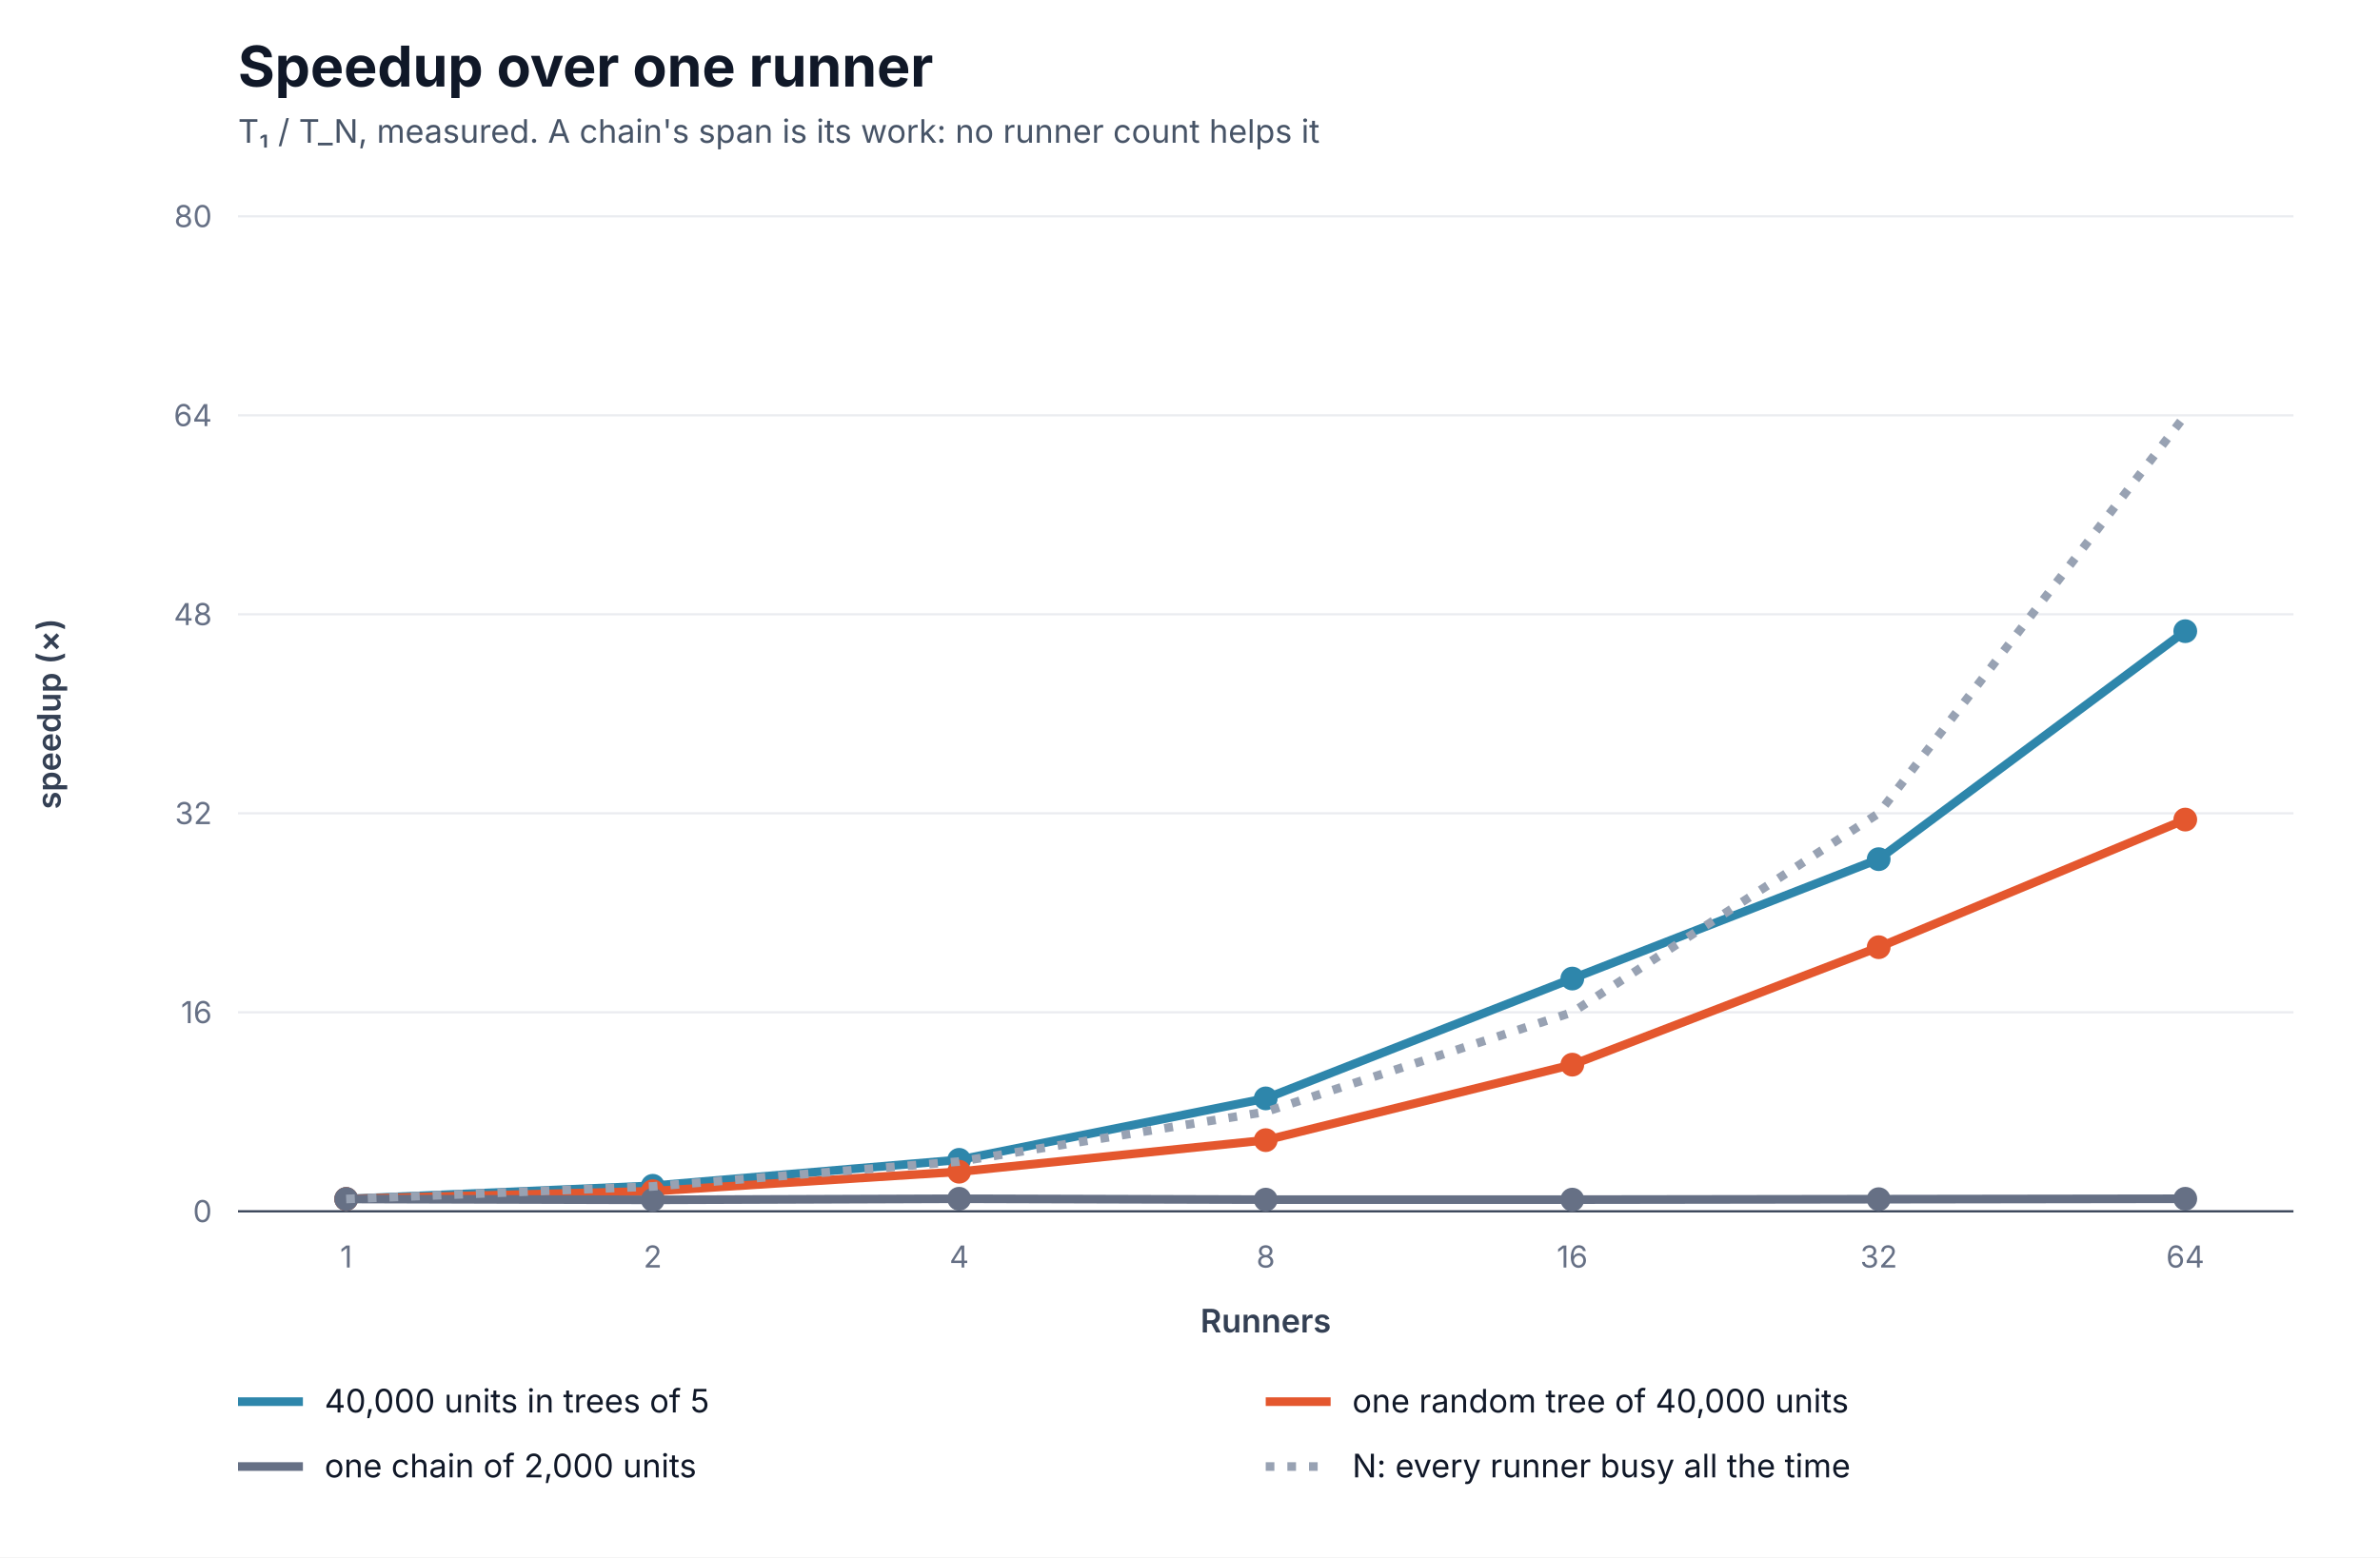
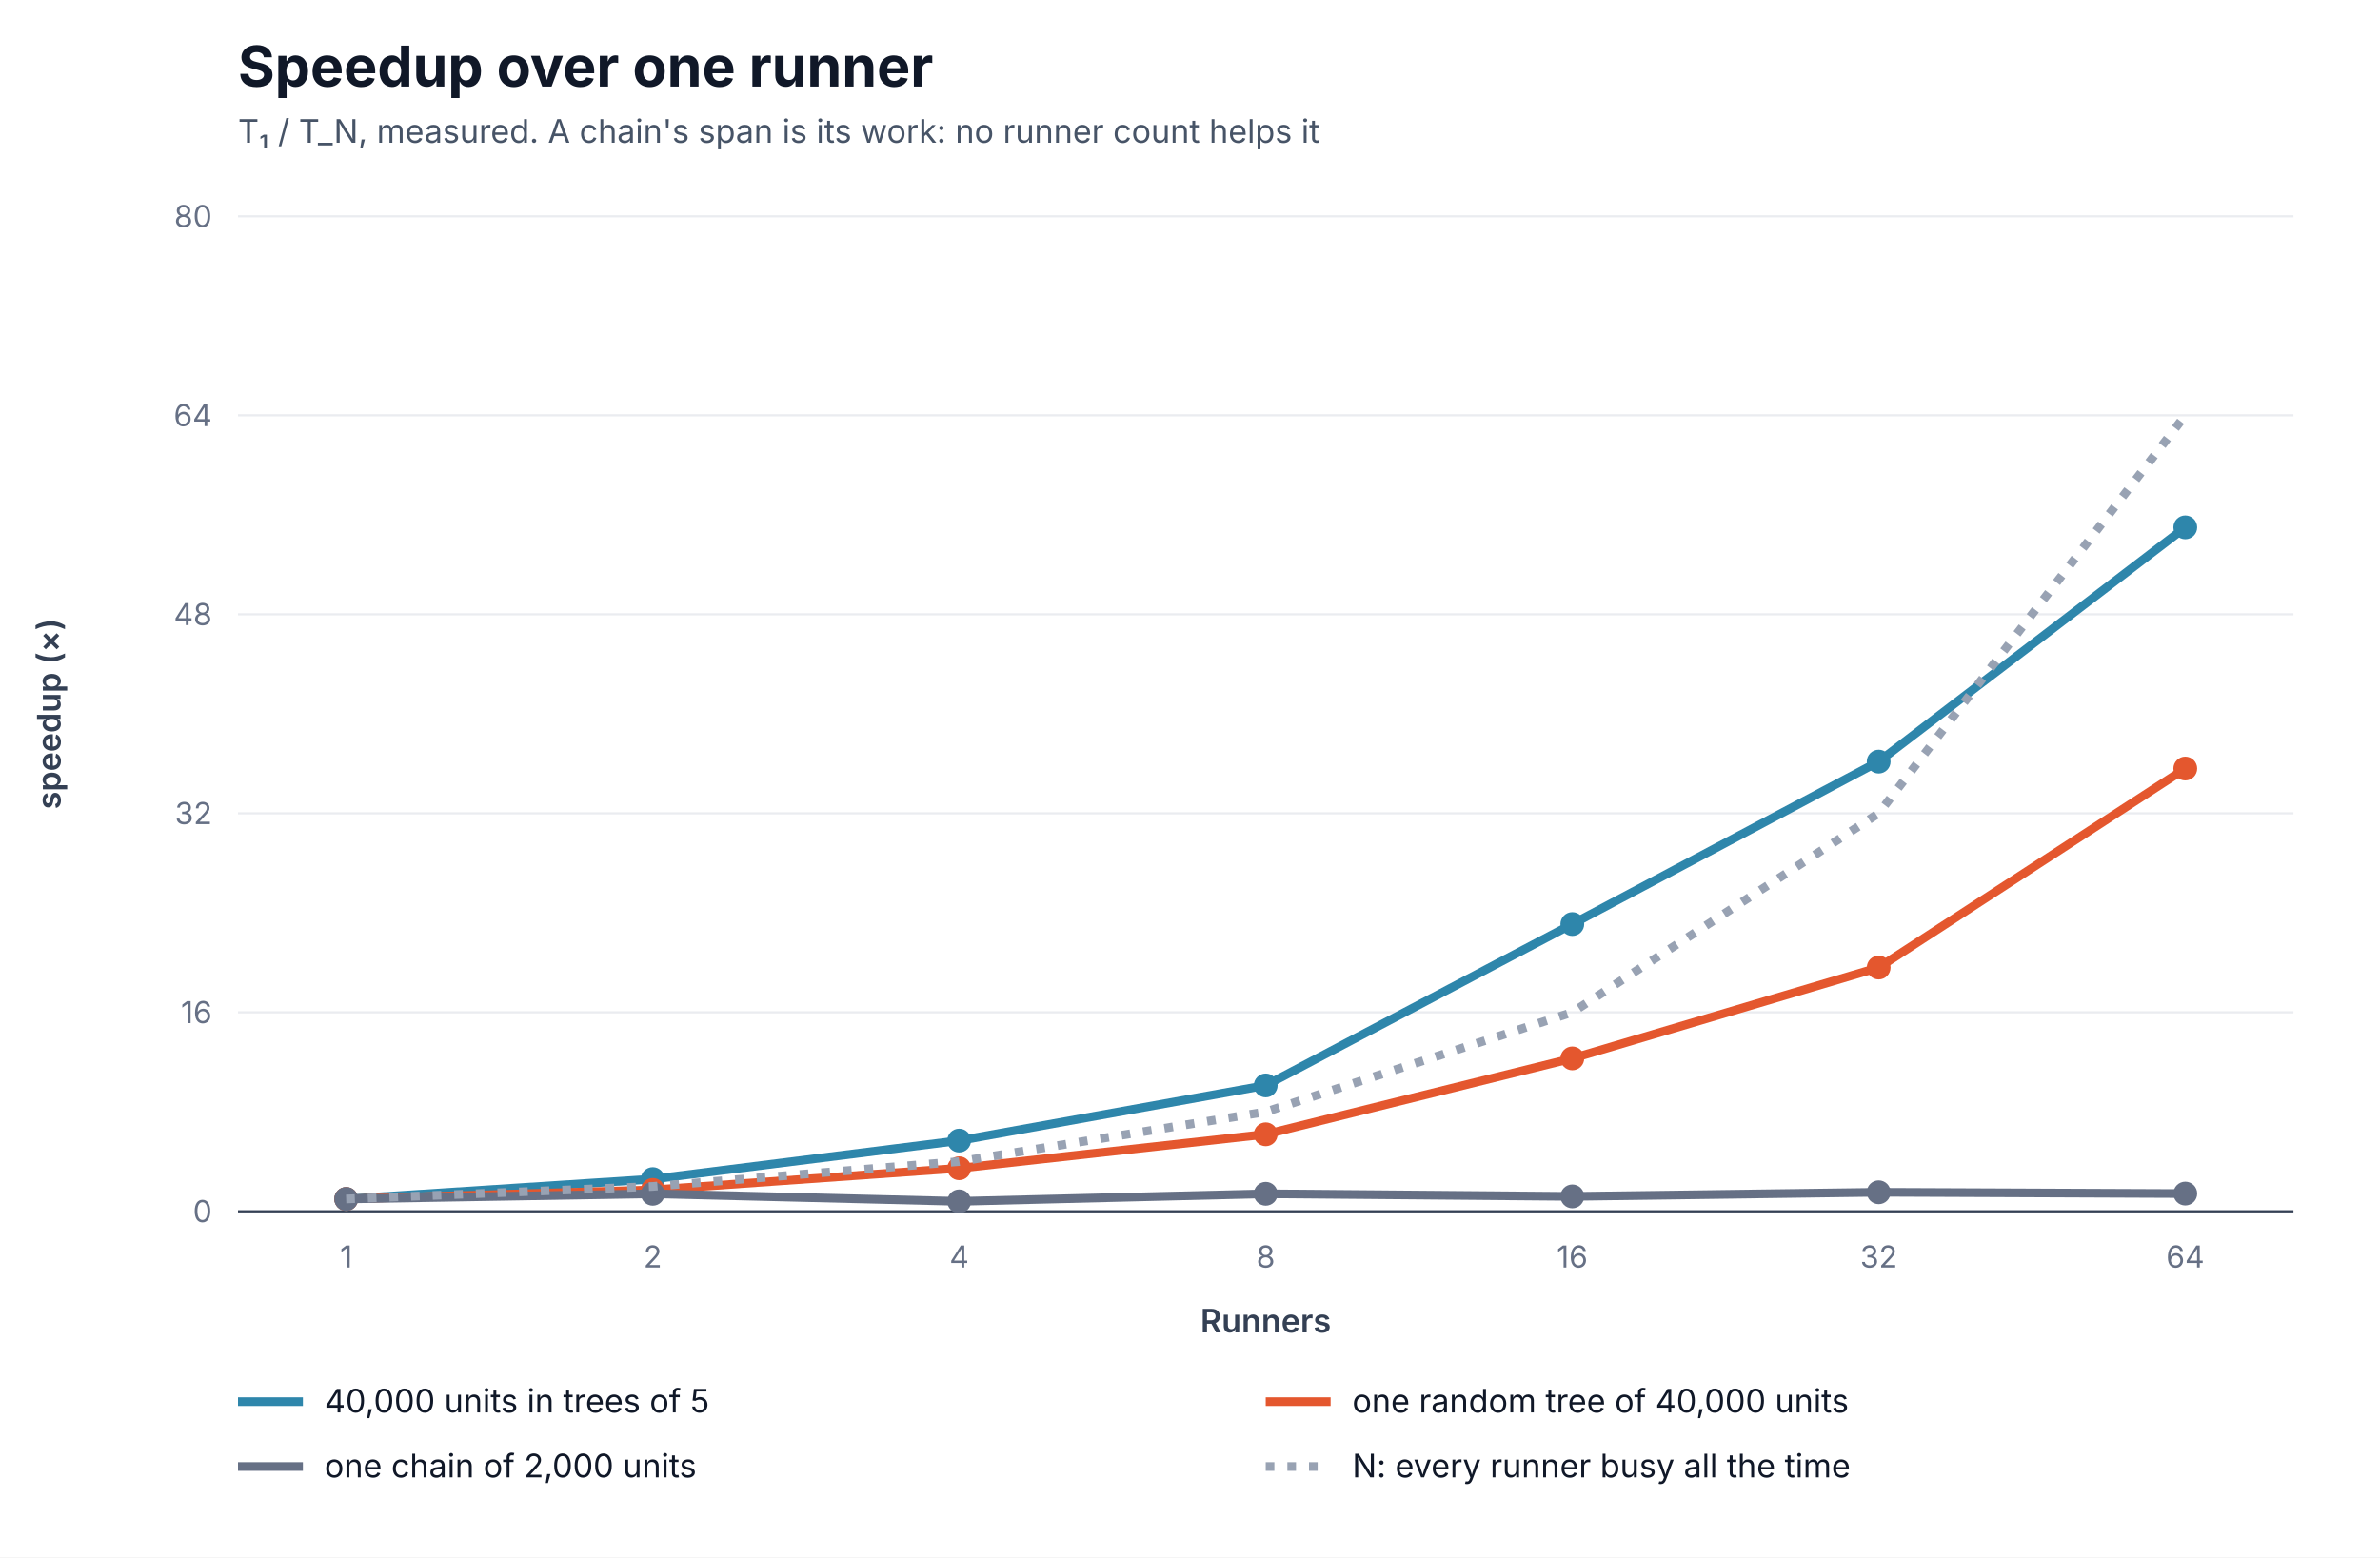
<svg xmlns="http://www.w3.org/2000/svg" width="1100" height="720" viewBox="0 0 1100 720">
  <style>text{font-family:Inter,ui-sans-serif,system-ui,-apple-system,sans-serif;fill:#101828}.title{font-size:26px;font-weight:700}.sub{font-size:15px;fill:#475467}.tick{font-size:14px;fill:#667085}.label{font-size:15px;font-weight:600;fill:#344054}.legend{font-size:15px}</style>
  <rect width="1100" height="720" fill="#fff" />
  <text x="110" y="40" class="title">Speedup over one runner</text>
  <text x="110" y="66" class="sub">T₁ / T_N, measured. A chain's span is its work: no runner count helps it</text>
  <line x1="110" x2="1060" y1="560" y2="560" stroke="#eaecf0" />
  <text x="98" y="565" text-anchor="end" class="tick">0</text>
  <line x1="110" x2="1060" y1="468" y2="468" stroke="#eaecf0" />
  <text x="98" y="473" text-anchor="end" class="tick">16</text>
  <line x1="110" x2="1060" y1="376" y2="376" stroke="#eaecf0" />
  <text x="98" y="381" text-anchor="end" class="tick">32</text>
  <line x1="110" x2="1060" y1="284" y2="284" stroke="#eaecf0" />
  <text x="98" y="289" text-anchor="end" class="tick">48</text>
  <line x1="110" x2="1060" y1="192" y2="192" stroke="#eaecf0" />
  <text x="98" y="197" text-anchor="end" class="tick">64</text>
  <line x1="110" x2="1060" y1="100" y2="100" stroke="#eaecf0" />
  <text x="98" y="105" text-anchor="end" class="tick">80</text>
  <line x1="110" x2="1060" y1="560" y2="560" stroke="#344054" />
  <text x="160" y="586" text-anchor="middle" class="tick">1</text>
  <text x="301.667" y="586" text-anchor="middle" class="tick">2</text>
  <text x="443.333" y="586" text-anchor="middle" class="tick">4</text>
  <text x="585" y="586" text-anchor="middle" class="tick">8</text>
  <text x="726.667" y="586" text-anchor="middle" class="tick">16</text>
  <text x="868.333" y="586" text-anchor="middle" class="tick">32</text>
  <text x="1010" y="586" text-anchor="middle" class="tick">64</text>
-   <polyline points="160.0,554.3 301.7,548.2 443.3,536.2 585.0,507.8 726.7,452.4 868.3,397.2 1010.0,291.8" fill="none" stroke="#2e86ab" stroke-width="4" />
+   <polyline points="160.0,554.3 301.7,545.1 443.3,527.3 585.0,501.8 726.7,427.2 868.3,352.1 1010.0,243.8" fill="none" stroke="#2e86ab" stroke-width="4" />
  <circle cx="160.0" cy="554.3" r="5.5" fill="#2e86ab" />
-   <circle cx="301.7" cy="548.2" r="5.5" fill="#2e86ab" />
-   <circle cx="443.3" cy="536.2" r="5.5" fill="#2e86ab" />
-   <circle cx="585.0" cy="507.8" r="5.5" fill="#2e86ab" />
-   <circle cx="726.7" cy="452.4" r="5.5" fill="#2e86ab" />
-   <circle cx="868.3" cy="397.2" r="5.5" fill="#2e86ab" />
-   <circle cx="1010.0" cy="291.8" r="5.5" fill="#2e86ab" />
-   <polyline points="160.0,554.3 301.7,550.7 443.3,541.7 585.0,527.1 726.7,492.2 868.3,437.9 1010.0,378.9" fill="none" stroke="#e4572e" stroke-width="4" />
+   <circle cx="301.7" cy="545.1" r="5.5" fill="#2e86ab" />
+   <circle cx="443.3" cy="527.3" r="5.5" fill="#2e86ab" />
+   <circle cx="585.0" cy="501.8" r="5.5" fill="#2e86ab" />
+   <circle cx="726.7" cy="427.2" r="5.5" fill="#2e86ab" />
+   <circle cx="868.3" cy="352.1" r="5.5" fill="#2e86ab" />
+   <circle cx="1010.0" cy="243.8" r="5.5" fill="#2e86ab" />
+   <polyline points="160.0,554.3 301.7,550.1 443.3,540.1 585.0,524.4 726.7,489.3 868.3,447.3 1010.0,355.3" fill="none" stroke="#e4572e" stroke-width="4" />
  <circle cx="160.0" cy="554.3" r="5.5" fill="#e4572e" />
-   <circle cx="301.7" cy="550.7" r="5.5" fill="#e4572e" />
-   <circle cx="443.3" cy="541.7" r="5.5" fill="#e4572e" />
-   <circle cx="585.0" cy="527.1" r="5.5" fill="#e4572e" />
-   <circle cx="726.7" cy="492.2" r="5.5" fill="#e4572e" />
-   <circle cx="868.3" cy="437.9" r="5.5" fill="#e4572e" />
-   <circle cx="1010.0" cy="378.9" r="5.5" fill="#e4572e" />
-   <polyline points="160.0,554.3 301.7,554.7 443.3,554.2 585.0,554.6 726.7,554.6 868.3,554.4 1010.0,554.2" fill="none" stroke="#667085" stroke-width="4" />
+   <circle cx="301.7" cy="550.1" r="5.5" fill="#e4572e" />
+   <circle cx="443.3" cy="540.1" r="5.5" fill="#e4572e" />
+   <circle cx="585.0" cy="524.4" r="5.5" fill="#e4572e" />
+   <circle cx="726.7" cy="489.3" r="5.5" fill="#e4572e" />
+   <circle cx="868.3" cy="447.3" r="5.5" fill="#e4572e" />
+   <circle cx="1010.0" cy="355.3" r="5.5" fill="#e4572e" />
+   <polyline points="160.0,554.3 301.7,551.9 443.3,555.4 585.0,551.9 726.7,553.1 868.3,551.2 1010.0,551.8" fill="none" stroke="#667085" stroke-width="4" />
  <circle cx="160.0" cy="554.3" r="5.5" fill="#667085" />
-   <circle cx="301.7" cy="554.7" r="5.5" fill="#667085" />
-   <circle cx="443.3" cy="554.2" r="5.5" fill="#667085" />
-   <circle cx="585.0" cy="554.6" r="5.5" fill="#667085" />
-   <circle cx="726.7" cy="554.6" r="5.5" fill="#667085" />
-   <circle cx="868.3" cy="554.4" r="5.5" fill="#667085" />
-   <circle cx="1010.0" cy="554.2" r="5.5" fill="#667085" />
+   <circle cx="301.7" cy="551.9" r="5.5" fill="#667085" />
+   <circle cx="443.3" cy="555.4" r="5.5" fill="#667085" />
+   <circle cx="585.0" cy="551.9" r="5.5" fill="#667085" />
+   <circle cx="726.7" cy="553.1" r="5.5" fill="#667085" />
+   <circle cx="868.3" cy="551.2" r="5.5" fill="#667085" />
+   <circle cx="1010.0" cy="551.8" r="5.5" fill="#667085" />
  <polyline points="160.0,554.3 301.7,548.5 443.3,537.0 585.0,514.0 726.7,468.0 868.3,376.0 1010.0,192.0" fill="none" stroke="#98a2b3" stroke-width="4" stroke-dasharray="4 6" />
  <text x="585" y="616" text-anchor="middle" class="label">Runners</text>
  <text transform="translate(28,330) rotate(-90)" text-anchor="middle" class="label">speedup (×)</text>
  <g transform="translate(110,648)">
    <line x1="0" x2="30" y1="0" y2="0" stroke="#2e86ab" stroke-width="4" />
    <text x="40" y="5" class="legend">40,000 units in trees of 5</text>
  </g>
  <g transform="translate(585,648)">
    <line x1="0" x2="30" y1="0" y2="0" stroke="#e4572e" stroke-width="4" />
    <text x="40" y="5" class="legend">one random tree of 40,000 units</text>
  </g>
  <g transform="translate(110,678)">
    <line x1="0" x2="30" y1="0" y2="0" stroke="#667085" stroke-width="4" />
    <text x="40" y="5" class="legend">one chain of 2,000 units</text>
  </g>
  <g transform="translate(585,678)">
    <line x1="0" x2="30" y1="0" y2="0" stroke="#98a2b3" stroke-width="4" stroke-dasharray="4 6" />
    <text x="40" y="5" class="legend">N: every runner busy all the time</text>
  </g>
</svg>
